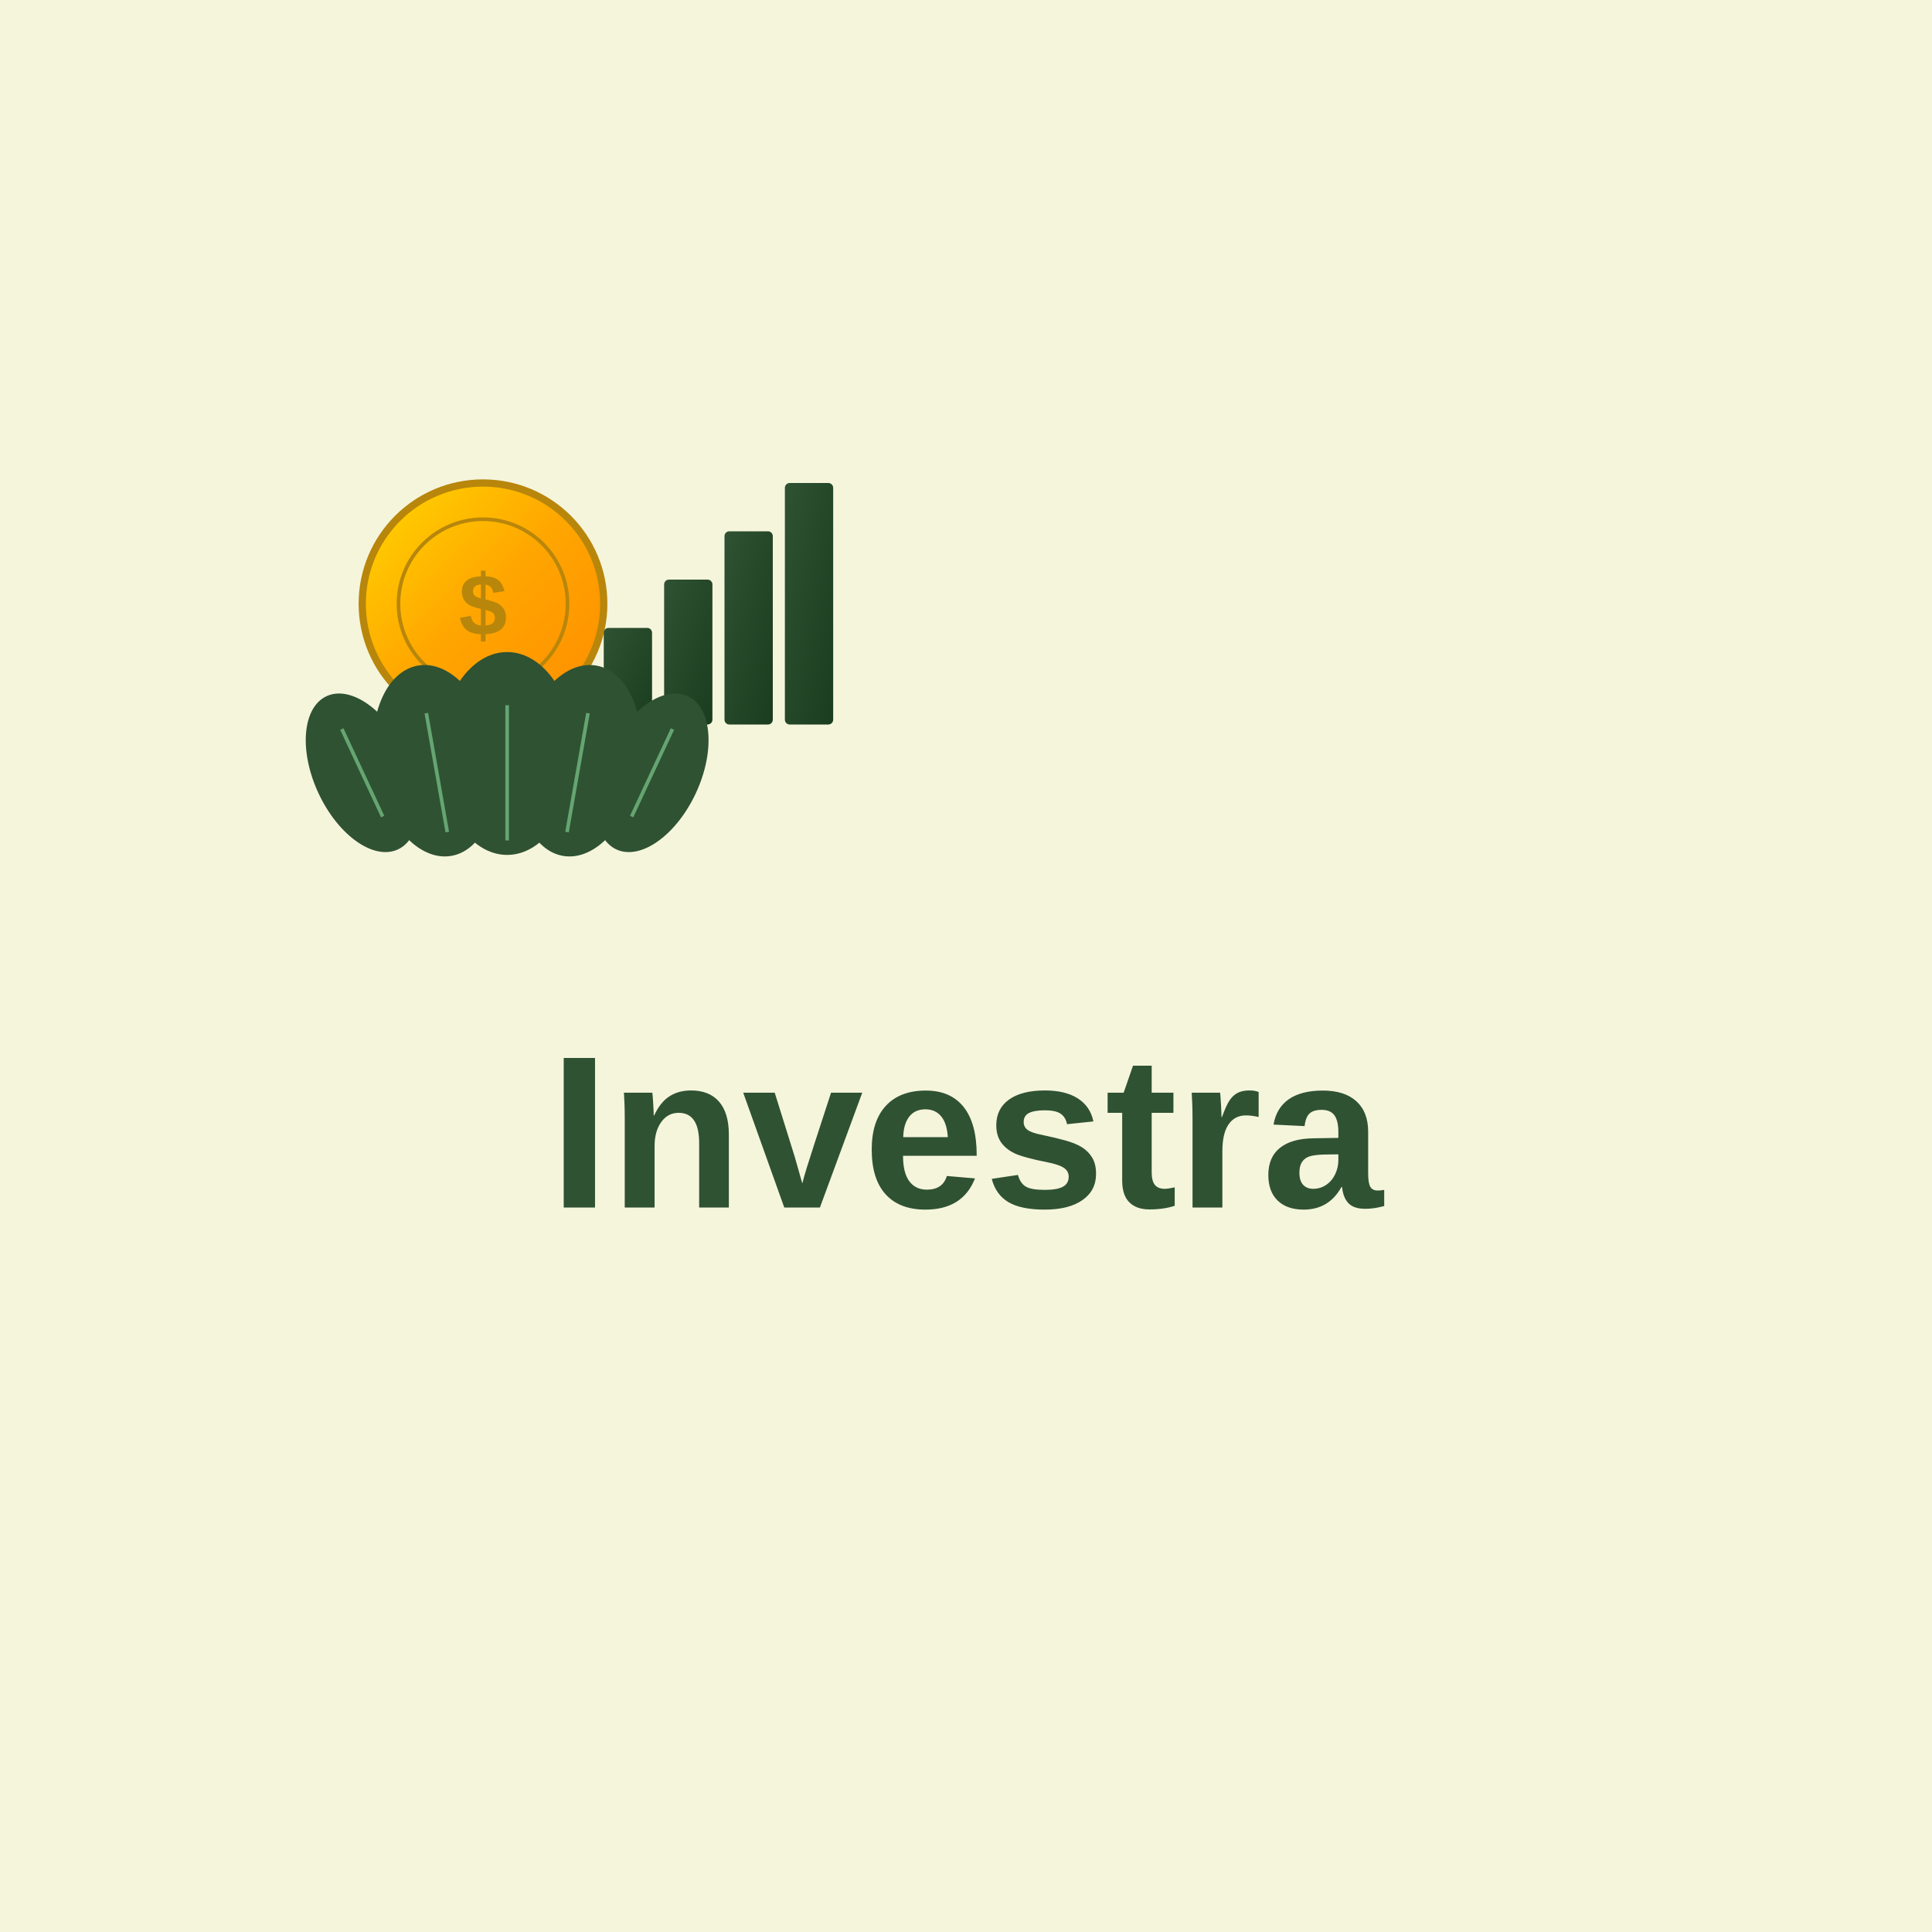
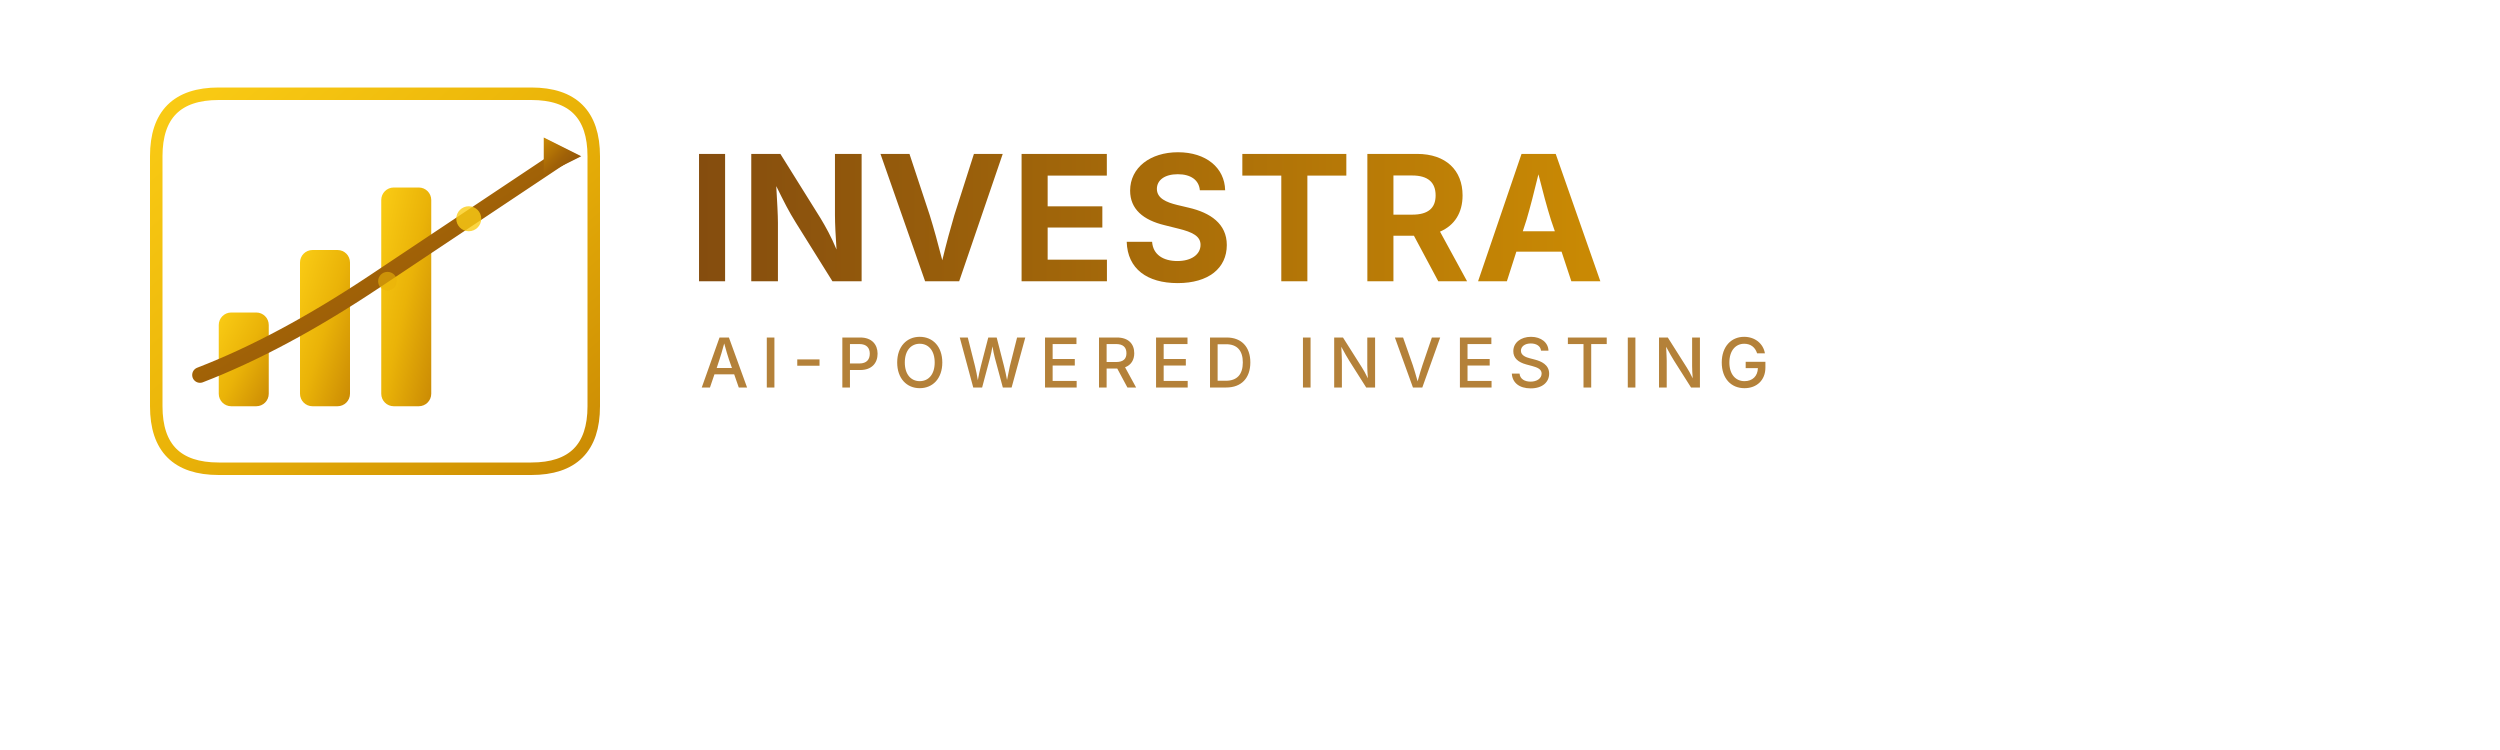
- <svg xmlns="http://www.w3.org/2000/svg" viewBox="0 0 800 800">
+ <svg xmlns="http://www.w3.org/2000/svg" viewBox="0 0 400 120">
  <defs>
-     <linearGradient id="coinGradient" x1="0%" y1="0%" x2="100%" y2="100%">
-       <stop offset="0%" style="stop-color:#FFD700" />
-       <stop offset="50%" style="stop-color:#FFA500" />
-       <stop offset="100%" style="stop-color:#FF8C00" />
+     <linearGradient id="goldGradient" x1="0%" y1="0%" x2="100%" y2="100%">
+       <stop offset="0%" style="stop-color:#FACC15;stop-opacity:1" />
+       <stop offset="50%" style="stop-color:#EAB308;stop-opacity:1" />
+       <stop offset="100%" style="stop-color:#CA8A04;stop-opacity:1" />
    </linearGradient>
-     <linearGradient id="greenGradient" x1="0%" y1="0%" x2="100%" y2="100%">
-       <stop offset="0%" style="stop-color:#2F5233" />
-       <stop offset="100%" style="stop-color:#1a3d1f" />
+     <linearGradient id="goldGradientDark" x1="0%" y1="0%" x2="100%" y2="100%">
+       <stop offset="0%" style="stop-color:#CA8A04;stop-opacity:1" />
+       <stop offset="50%" style="stop-color:#A16207;stop-opacity:1" />
+       <stop offset="100%" style="stop-color:#854D0E;stop-opacity:1" />
+     </linearGradient>
+     <linearGradient id="textGradient" x1="0%" y1="0%" x2="100%" y2="0%">
+       <stop offset="0%" style="stop-color:#854D0E;stop-opacity:1" />
+       <stop offset="100%" style="stop-color:#CA8A04;stop-opacity:1" />
    </linearGradient>
  </defs>
-   <rect width="800" height="800" fill="#F5F5DC" />
-   <circle cx="200" cy="250" r="50" fill="url(#coinGradient)" stroke="#B8860B" stroke-width="3" />
-   <circle cx="200" cy="250" r="35" fill="none" stroke="#B8860B" stroke-width="1.5" />
-   <text x="200" y="263" font-family="Arial, sans-serif" font-size="36" font-weight="bold" text-anchor="middle" fill="#B8860B">$</text>
-   <g transform="translate(250,180)">
-     <rect x="0" y="80" width="20" height="40" fill="url(#greenGradient)" rx="2" />
-     <rect x="25" y="60" width="20" height="60" fill="url(#greenGradient)" rx="2" />
-     <rect x="50" y="40" width="20" height="80" fill="url(#greenGradient)" rx="2" />
-     <rect x="75" y="20" width="20" height="100" fill="url(#greenGradient)" rx="2" />
+   <g transform="translate(20,10)">
+     <path d="M 5 15 Q 5 5 15 5 L 65 5 Q 75 5 75 15 L 75 55 Q 75 65 65 65 L 15 65 Q 5 65 5 55 Z" fill="none" stroke="url(#goldGradient)" stroke-width="2" />
+     <rect x="15" y="40" width="8" height="15" fill="url(#goldGradient)" rx="2" />
+     <rect x="28" y="30" width="8" height="25" fill="url(#goldGradient)" rx="2" />
+     <rect x="41" y="20" width="8" height="35" fill="url(#goldGradient)" rx="2" />
+     <path d="M 12 50 Q 25 45 40 35 Q 55 25 70 15" fill="none" stroke="url(#goldGradientDark)" stroke-width="2.5" stroke-linecap="round" />
+     <polygon points="67,12 73,15 67,18" fill="url(#goldGradientDark)" />
+     <circle cx="55" cy="25" r="2" fill="#FACC15" opacity="0.8" />
+     <circle cx="42" cy="35" r="1.5" fill="#EAB308" opacity="0.6" />
  </g>
-   <g transform="translate(150,320)">
-     <ellipse cx="0" cy="0" rx="20" ry="35" fill="#2F5233" transform="rotate(-25 0 0)" />
-     <line x1="0" y1="-20" x2="0" y2="20" stroke="#65a572" stroke-width="1.5" transform="rotate(-25 0 0)" />
-     <ellipse cx="30" cy="-5" rx="25" ry="40" fill="#2F5233" transform="rotate(-10 30 -5)" />
-     <line x1="30" y1="-25" x2="30" y2="25" stroke="#65a572" stroke-width="1.5" transform="rotate(-10 30 -5)" />
-     <ellipse cx="60" cy="-8" rx="28" ry="42" fill="#2F5233" />
-     <line x1="60" y1="-28" x2="60" y2="28" stroke="#65a572" stroke-width="1.5" />
-     <ellipse cx="90" cy="-5" rx="25" ry="40" fill="#2F5233" transform="rotate(10 90 -5)" />
-     <line x1="90" y1="-25" x2="90" y2="25" stroke="#65a572" stroke-width="1.5" transform="rotate(10 90 -5)" />
-     <ellipse cx="120" cy="0" rx="20" ry="35" fill="#2F5233" transform="rotate(25 120 0)" />
-     <line x1="120" y1="-20" x2="120" y2="20" stroke="#65a572" stroke-width="1.5" transform="rotate(25 120 0)" />
-   </g>
-   <text x="400" y="500" font-family="Arial, sans-serif" font-size="90" font-weight="bold" text-anchor="middle" fill="#2F5233">Investra</text>
+   <text x="110" y="45" font-family="system-ui, -apple-system, sans-serif" font-size="28" font-weight="700" fill="url(#textGradient)" letter-spacing="0.5px">INVESTRA</text>
+   <text x="112" y="62" font-family="system-ui, -apple-system, sans-serif" font-size="11" font-weight="500" fill="#A16207" letter-spacing="2px" opacity="0.8">AI-POWERED INVESTING</text>
</svg>
